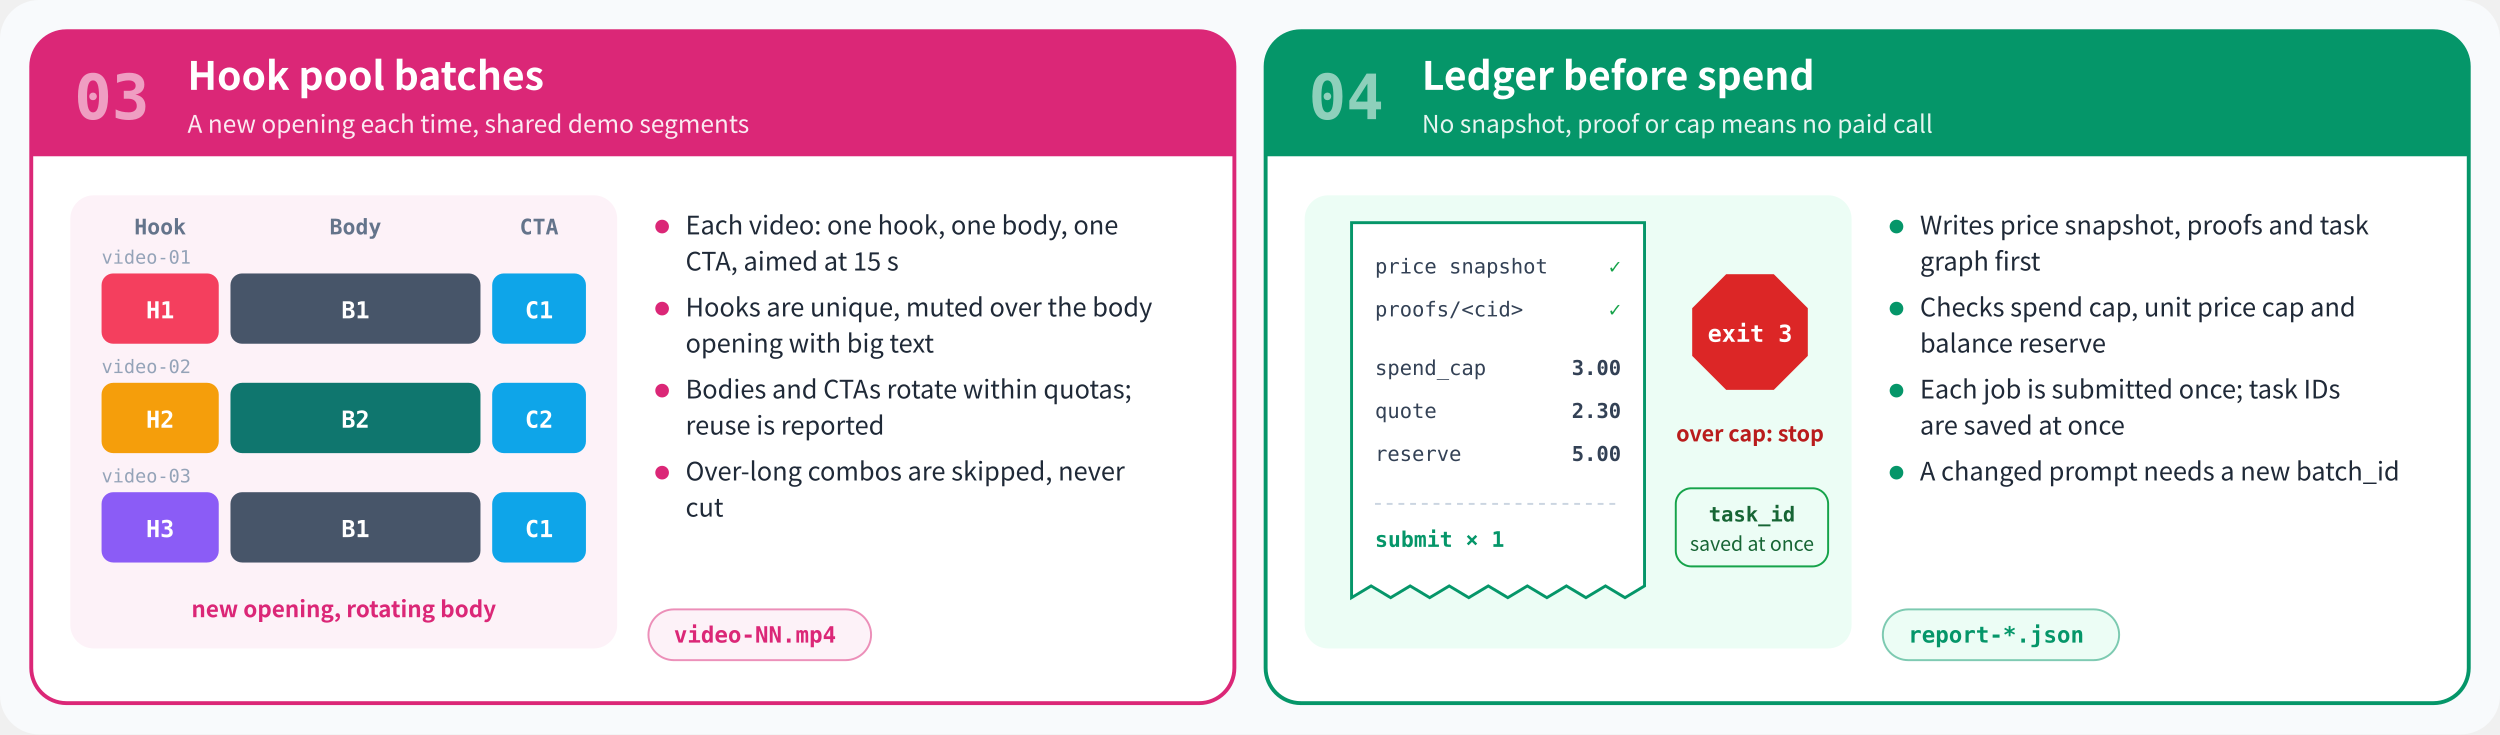
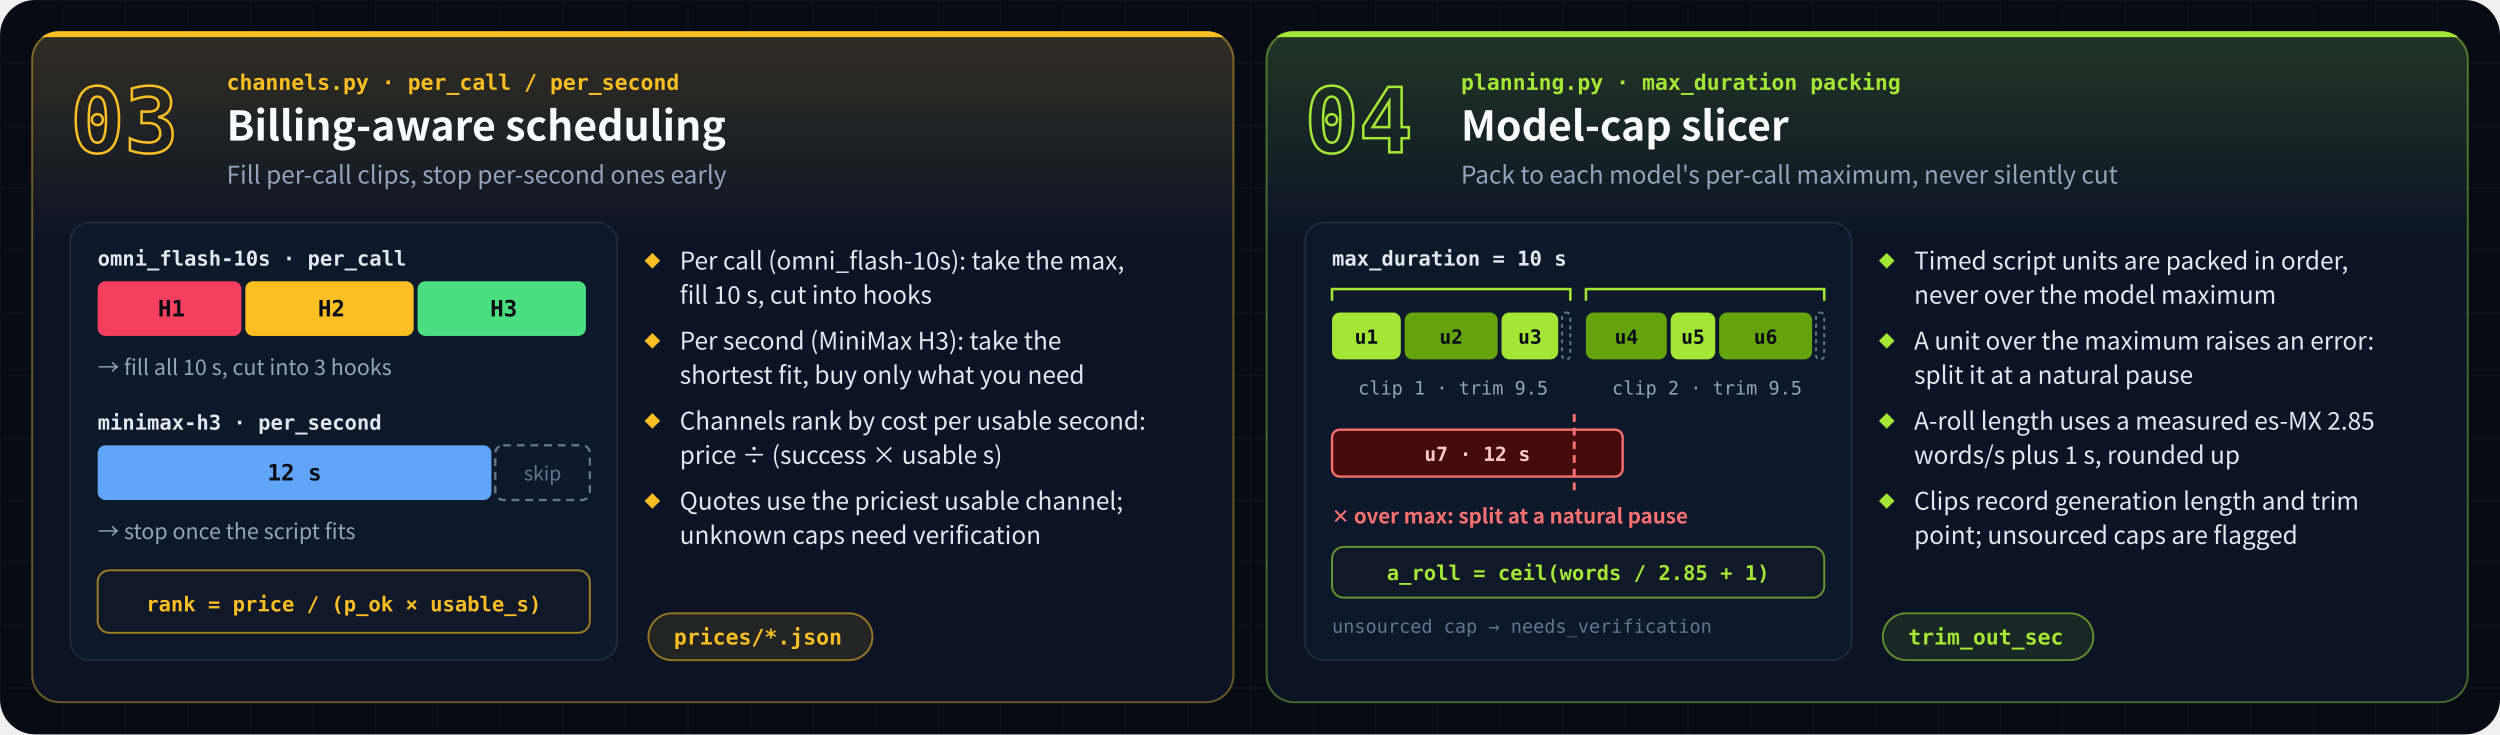
- <svg xmlns="http://www.w3.org/2000/svg" width="1280" height="376" viewBox="0 0 1280 376" role="img" aria-label="Highlights 03-04: hook pool batches, ledger before spend">
+ <svg xmlns="http://www.w3.org/2000/svg" width="1280" height="376" viewBox="0 0 1280 376" role="img" aria-label="Highlights 03-04: billing-aware scheduling, model-cap slicer">
  <defs>
-     <marker id="ar-2563eb" markerWidth="8" markerHeight="8" refX="6" refY="4" orient="auto">
-       <path d="M0 0 L8 4 L0 8 Z" fill="#2563eb" />
-     </marker>
-     <marker id="ar-d97706" markerWidth="8" markerHeight="8" refX="6" refY="4" orient="auto">
-       <path d="M0 0 L8 4 L0 8 Z" fill="#d97706" />
-     </marker>
-     <marker id="ar-db2777" markerWidth="8" markerHeight="8" refX="6" refY="4" orient="auto">
-       <path d="M0 0 L8 4 L0 8 Z" fill="#db2777" />
-     </marker>
-     <marker id="ar-059669" markerWidth="8" markerHeight="8" refX="6" refY="4" orient="auto">
-       <path d="M0 0 L8 4 L0 8 Z" fill="#059669" />
-     </marker>
-     <marker id="ar-7c3aed" markerWidth="8" markerHeight="8" refX="6" refY="4" orient="auto">
-       <path d="M0 0 L8 4 L0 8 Z" fill="#7c3aed" />
-     </marker>
-     <marker id="ar-dc2626" markerWidth="8" markerHeight="8" refX="6" refY="4" orient="auto">
-       <path d="M0 0 L8 4 L0 8 Z" fill="#dc2626" />
-     </marker>
+     <pattern id="grid" width="32" height="32" patternUnits="userSpaceOnUse">
+       <path d="M32 0H0V32" fill="none" stroke="#fff" stroke-opacity=".035" />
+     </pattern>
+     <linearGradient id="gl1" x1="0" y1="0" x2="0" y2="1">
+       <stop offset="0" stop-color="#22d3ee" stop-opacity=".16" />
+       <stop offset="1" stop-color="#22d3ee" stop-opacity="0" />
+     </linearGradient>
+     <linearGradient id="gl2" x1="0" y1="0" x2="0" y2="1">
+       <stop offset="0" stop-color="#f472b6" stop-opacity=".16" />
+       <stop offset="1" stop-color="#f472b6" stop-opacity="0" />
+     </linearGradient>
+     <linearGradient id="gl3" x1="0" y1="0" x2="0" y2="1">
+       <stop offset="0" stop-color="#fbbf24" stop-opacity=".16" />
+       <stop offset="1" stop-color="#fbbf24" stop-opacity="0" />
+     </linearGradient>
+     <linearGradient id="gl4" x1="0" y1="0" x2="0" y2="1">
+       <stop offset="0" stop-color="#a3e635" stop-opacity=".16" />
+       <stop offset="1" stop-color="#a3e635" stop-opacity="0" />
+     </linearGradient>
+     <linearGradient id="gl5" x1="0" y1="0" x2="0" y2="1">
+       <stop offset="0" stop-color="#c084fc" stop-opacity=".16" />
+       <stop offset="1" stop-color="#c084fc" stop-opacity="0" />
+     </linearGradient>
+     <linearGradient id="gl6" x1="0" y1="0" x2="0" y2="1">
+       <stop offset="0" stop-color="#34d399" stop-opacity=".16" />
+       <stop offset="1" stop-color="#34d399" stop-opacity="0" />
+     </linearGradient>
+     <linearGradient id="gl7" x1="0" y1="0" x2="0" y2="1">
+       <stop offset="0" stop-color="#fb923c" stop-opacity=".16" />
+       <stop offset="1" stop-color="#fb923c" stop-opacity="0" />
+     </linearGradient>
+     <linearGradient id="gl8" x1="0" y1="0" x2="0" y2="1">
+       <stop offset="0" stop-color="#38bdf8" stop-opacity=".16" />
+       <stop offset="1" stop-color="#38bdf8" stop-opacity="0" />
+     </linearGradient>
  </defs>
-   <rect width="1280" height="376" rx="20" fill="#f8fafc" />
+   <rect width="1280" height="376" rx="18" fill="#060b14" />
+   <rect width="1280" height="376" rx="18" fill="url(#grid)" />
  <g transform="translate(16 16)">
-     <rect width="616" height="344" rx="18" fill="#fff" stroke="#db2777" stroke-width="2" />
-     <clipPath id="hc3">
-       <path d="M18 0H598A18 18 0 0 1 616 18V64H0V18A18 18 0 0 1 18 0Z" />
+     <clipPath id="cl3">
+       <rect width="616" height="344" rx="14" />
    </clipPath>
-     <g clip-path="url(#hc3)">
-       <rect width="616" height="64" fill="#db2777" />
+     <rect width="616" height="344" rx="14" fill="#0b1324" />
+     <g clip-path="url(#cl3)">
+       <rect width="616" height="110" fill="url(#gl3)" />
+       <rect width="616" height="3" fill="#fbbf24" />
    </g>
-     <text x="22" y="45" font-size="32" fill="#fff" font-family="SF Mono,Menlo,Consolas,monospace" font-weight="800" opacity=".55">03</text>
-     <text x="80" y="30" font-size="20" fill="#fff" font-family="PingFang SC,Hiragino Sans GB,Microsoft YaHei,Noto Sans CJK SC,Helvetica Neue,Arial,sans-serif" font-weight="700">Hook pool batches</text>
-     <text x="80" y="52" font-size="12.5" fill="#fff" font-family="PingFang SC,Hiragino Sans GB,Microsoft YaHei,Noto Sans CJK SC,Helvetica Neue,Arial,sans-serif" opacity=".9">A new opening each time, shared demo segments</text>
-     <g transform="translate(20 84)">
-       <rect width="280" height="232" rx="12" fill="#fdf2f8" />
-       <text x="46" y="20" font-size="11" fill="#64748b" font-family="SF Mono,Menlo,Consolas,monospace" font-weight="700" text-anchor="middle">Hook</text>
-       <text x="146" y="20" font-size="11" fill="#64748b" font-family="SF Mono,Menlo,Consolas,monospace" font-weight="700" text-anchor="middle">Body</text>
-       <text x="240" y="20" font-size="11" fill="#64748b" font-family="SF Mono,Menlo,Consolas,monospace" font-weight="700" text-anchor="middle">CTA</text>
-       <text x="16" y="35" font-size="9.5" fill="#94a3b8" font-family="SF Mono,Menlo,Consolas,monospace">video-01</text>
-       <rect x="16" y="40" width="60" height="36" rx="6" fill="#f43f5e" />
-       <text x="46" y="63" font-size="12" fill="#fff" font-family="SF Mono,Menlo,Consolas,monospace" font-weight="800" text-anchor="middle">H1</text>
-       <rect x="82" y="40" width="128" height="36" rx="6" fill="#475569" />
-       <text x="146" y="63" font-size="12" fill="#fff" font-family="SF Mono,Menlo,Consolas,monospace" font-weight="800" text-anchor="middle">B1</text>
-       <rect x="216" y="40" width="48" height="36" rx="6" fill="#0ea5e9" />
-       <text x="240" y="63" font-size="12" fill="#fff" font-family="SF Mono,Menlo,Consolas,monospace" font-weight="800" text-anchor="middle">C1</text>
-       <text x="16" y="91" font-size="9.5" fill="#94a3b8" font-family="SF Mono,Menlo,Consolas,monospace">video-02</text>
-       <rect x="16" y="96" width="60" height="36" rx="6" fill="#f59e0b" />
-       <text x="46" y="119" font-size="12" fill="#fff" font-family="SF Mono,Menlo,Consolas,monospace" font-weight="800" text-anchor="middle">H2</text>
-       <rect x="82" y="96" width="128" height="36" rx="6" fill="#0f766e" />
-       <text x="146" y="119" font-size="12" fill="#fff" font-family="SF Mono,Menlo,Consolas,monospace" font-weight="800" text-anchor="middle">B2</text>
-       <rect x="216" y="96" width="48" height="36" rx="6" fill="#0ea5e9" />
-       <text x="240" y="119" font-size="12" fill="#fff" font-family="SF Mono,Menlo,Consolas,monospace" font-weight="800" text-anchor="middle">C2</text>
-       <text x="16" y="147" font-size="9.5" fill="#94a3b8" font-family="SF Mono,Menlo,Consolas,monospace">video-03</text>
-       <rect x="16" y="152" width="60" height="36" rx="6" fill="#8b5cf6" />
-       <text x="46" y="175" font-size="12" fill="#fff" font-family="SF Mono,Menlo,Consolas,monospace" font-weight="800" text-anchor="middle">H3</text>
-       <rect x="82" y="152" width="128" height="36" rx="6" fill="#475569" />
-       <text x="146" y="175" font-size="12" fill="#fff" font-family="SF Mono,Menlo,Consolas,monospace" font-weight="800" text-anchor="middle">B1</text>
-       <rect x="216" y="152" width="48" height="36" rx="6" fill="#0ea5e9" />
-       <text x="240" y="175" font-size="12" fill="#fff" font-family="SF Mono,Menlo,Consolas,monospace" font-weight="800" text-anchor="middle">C1</text>
-       <text x="140" y="216" font-size="11.5" fill="#db2777" font-family="PingFang SC,Hiragino Sans GB,Microsoft YaHei,Noto Sans CJK SC,Helvetica Neue,Arial,sans-serif" font-weight="700" text-anchor="middle">new opening, rotating body</text>
+     <rect x=".5" y=".5" width="615" height="343" rx="14" fill="none" stroke="#fbbf24" stroke-opacity=".4" />
+     <text x="20" y="62" font-size="46" fill="none" font-family="SF Mono,Menlo,Consolas,monospace" font-weight="800" stroke="#fbbf24" stroke-width="1.3">03</text>
+     <text x="100" y="30" font-size="11" fill="#fbbf24" font-family="SF Mono,Menlo,Consolas,monospace" font-weight="700">channels.py · per_call / per_second</text>
+     <text x="100" y="56" font-size="21" fill="#f8fafc" font-family="PingFang SC,Hiragino Sans GB,Microsoft YaHei,Noto Sans CJK SC,Helvetica Neue,Arial,sans-serif" font-weight="700">Billing-aware scheduling</text>
+     <text x="100" y="78" font-size="12.5" fill="#94a3b8" font-family="PingFang SC,Hiragino Sans GB,Microsoft YaHei,Noto Sans CJK SC,Helvetica Neue,Arial,sans-serif">Fill per-call clips, stop per-second ones early</text>
+     <g transform="translate(20 98)">
+       <rect width="280" height="224" rx="10" fill="#0e182b" stroke="#1e293b" />
+       <text x="14" y="22" font-size="10.5" fill="#e2e8f0" font-family="SF Mono,Menlo,Consolas,monospace" font-weight="700">omni_flash-10s · per_call</text>
+       <rect x="14.0" y="30.0" width="73.6" height="28.0" rx="4" fill="#f43f5e" />
+       <text x="51.8" y="48" font-size="11.5" fill="#060b14" font-family="SF Mono,Menlo,Consolas,monospace" font-weight="800" text-anchor="middle">H1</text>
+       <rect x="89.6" y="30.0" width="86.2" height="28.0" rx="4" fill="#fbbf24" />
+       <text x="133.7" y="48" font-size="11.5" fill="#060b14" font-family="SF Mono,Menlo,Consolas,monospace" font-weight="800" text-anchor="middle">H2</text>
+       <rect x="177.8" y="30.0" width="86.2" height="28.0" rx="4" fill="#4ade80" />
+       <text x="221.9" y="48" font-size="11.5" fill="#060b14" font-family="SF Mono,Menlo,Consolas,monospace" font-weight="800" text-anchor="middle">H3</text>
+       <text x="14" y="78" font-size="11" fill="#94a3b8" font-family="PingFang SC,Hiragino Sans GB,Microsoft YaHei,Noto Sans CJK SC,Helvetica Neue,Arial,sans-serif">→ fill all 10 s, cut into 3 hooks</text>
+       <text x="14" y="106" font-size="10.5" fill="#e2e8f0" font-family="SF Mono,Menlo,Consolas,monospace" font-weight="700">minimax-h3 · per_second</text>
+       <rect x="14.0" y="114.0" width="201.6" height="28.0" rx="4" fill="#60a5fa" />
+       <text x="114.8" y="132" font-size="11.5" fill="#060b14" font-family="SF Mono,Menlo,Consolas,monospace" font-weight="800" text-anchor="middle">12 s</text>
+       <rect x="217.6" y="114.0" width="48.4" height="28.0" rx="4" fill="none" stroke="#64748b" stroke-width="1.2" stroke-dasharray="4 3" />
+       <text x="241.8" y="132" font-size="10" fill="#64748b" font-family="PingFang SC,Hiragino Sans GB,Microsoft YaHei,Noto Sans CJK SC,Helvetica Neue,Arial,sans-serif" text-anchor="middle">skip</text>
+       <text x="14" y="162" font-size="11" fill="#94a3b8" font-family="PingFang SC,Hiragino Sans GB,Microsoft YaHei,Noto Sans CJK SC,Helvetica Neue,Arial,sans-serif">→ stop once the script fits</text>
+       <rect x="14.0" y="178.0" width="252.0" height="32.0" rx="6" fill="#111827" stroke="#fbbf24" stroke-width="1" stroke-opacity="0.6" />
+       <text x="140" y="199" font-size="10.5" fill="#fbbf24" font-family="SF Mono,Menlo,Consolas,monospace" font-weight="700" text-anchor="middle">rank = price / (p_ok × usable_s)</text>
    </g>
-     <circle cx="323" cy="100.0" r="3.5" fill="#db2777" />
-     <text x="335" y="104" font-size="13" fill="#1f2937" font-family="PingFang SC,Hiragino Sans GB,Microsoft YaHei,Noto Sans CJK SC,Helvetica Neue,Arial,sans-serif">Each video: one hook, one body, one</text>
-     <text x="335" y="122.5" font-size="13" fill="#1f2937" font-family="PingFang SC,Hiragino Sans GB,Microsoft YaHei,Noto Sans CJK SC,Helvetica Neue,Arial,sans-serif">CTA, aimed at 15 s</text>
-     <circle cx="323" cy="142.0" r="3.5" fill="#db2777" />
-     <text x="335" y="146.0" font-size="13" fill="#1f2937" font-family="PingFang SC,Hiragino Sans GB,Microsoft YaHei,Noto Sans CJK SC,Helvetica Neue,Arial,sans-serif">Hooks are unique, muted over the body</text>
-     <text x="335" y="164.5" font-size="13" fill="#1f2937" font-family="PingFang SC,Hiragino Sans GB,Microsoft YaHei,Noto Sans CJK SC,Helvetica Neue,Arial,sans-serif">opening with big text</text>
-     <circle cx="323" cy="184.0" r="3.5" fill="#db2777" />
-     <text x="335" y="188.0" font-size="13" fill="#1f2937" font-family="PingFang SC,Hiragino Sans GB,Microsoft YaHei,Noto Sans CJK SC,Helvetica Neue,Arial,sans-serif">Bodies and CTAs rotate within quotas;</text>
-     <text x="335" y="206.5" font-size="13" fill="#1f2937" font-family="PingFang SC,Hiragino Sans GB,Microsoft YaHei,Noto Sans CJK SC,Helvetica Neue,Arial,sans-serif">reuse is reported</text>
-     <circle cx="323" cy="226.0" r="3.5" fill="#db2777" />
-     <text x="335" y="230.0" font-size="13" fill="#1f2937" font-family="PingFang SC,Hiragino Sans GB,Microsoft YaHei,Noto Sans CJK SC,Helvetica Neue,Arial,sans-serif">Over-long combos are skipped, never</text>
-     <text x="335" y="248.5" font-size="13" fill="#1f2937" font-family="PingFang SC,Hiragino Sans GB,Microsoft YaHei,Noto Sans CJK SC,Helvetica Neue,Arial,sans-serif">cut</text>
-     <rect x="316" y="296" width="114" height="26" rx="13" fill="#fdf2f8" stroke="#db2777" stroke-opacity=".5" />
-     <text x="329" y="313" font-size="11.5" fill="#db2777" font-family="SF Mono,Menlo,Consolas,monospace" font-weight="700">video-NN.mp4</text>
+     <path d="M318 113.5 l4 4 l-4 4 l-4 -4 z" fill="#fbbf24" />
+     <text x="332" y="122" font-size="12.5" fill="#e2e8f0" font-family="PingFang SC,Hiragino Sans GB,Microsoft YaHei,Noto Sans CJK SC,Helvetica Neue,Arial,sans-serif">Per call (omni_flash-10s): take the max,</text>
+     <text x="332" y="139.5" font-size="12.5" fill="#e2e8f0" font-family="PingFang SC,Hiragino Sans GB,Microsoft YaHei,Noto Sans CJK SC,Helvetica Neue,Arial,sans-serif">fill 10 s, cut into hooks</text>
+     <path d="M318 154.5 l4 4 l-4 4 l-4 -4 z" fill="#fbbf24" />
+     <text x="332" y="163.0" font-size="12.5" fill="#e2e8f0" font-family="PingFang SC,Hiragino Sans GB,Microsoft YaHei,Noto Sans CJK SC,Helvetica Neue,Arial,sans-serif">Per second (MiniMax H3): take the</text>
+     <text x="332" y="180.5" font-size="12.5" fill="#e2e8f0" font-family="PingFang SC,Hiragino Sans GB,Microsoft YaHei,Noto Sans CJK SC,Helvetica Neue,Arial,sans-serif">shortest fit, buy only what you need</text>
+     <path d="M318 195.5 l4 4 l-4 4 l-4 -4 z" fill="#fbbf24" />
+     <text x="332" y="204.0" font-size="12.5" fill="#e2e8f0" font-family="PingFang SC,Hiragino Sans GB,Microsoft YaHei,Noto Sans CJK SC,Helvetica Neue,Arial,sans-serif">Channels rank by cost per usable second:</text>
+     <text x="332" y="221.5" font-size="12.5" fill="#e2e8f0" font-family="PingFang SC,Hiragino Sans GB,Microsoft YaHei,Noto Sans CJK SC,Helvetica Neue,Arial,sans-serif">price ÷ (success × usable s)</text>
+     <path d="M318 236.5 l4 4 l-4 4 l-4 -4 z" fill="#fbbf24" />
+     <text x="332" y="245.0" font-size="12.5" fill="#e2e8f0" font-family="PingFang SC,Hiragino Sans GB,Microsoft YaHei,Noto Sans CJK SC,Helvetica Neue,Arial,sans-serif">Quotes use the priciest usable channel;</text>
+     <text x="332" y="262.5" font-size="12.5" fill="#e2e8f0" font-family="PingFang SC,Hiragino Sans GB,Microsoft YaHei,Noto Sans CJK SC,Helvetica Neue,Arial,sans-serif">unknown caps need verification</text>
+     <rect x="316.0" y="298.0" width="114.7" height="24.0" rx="12" fill="#fbbf24" opacity="0.1" />
+     <rect x="316.0" y="298.0" width="114.7" height="24.0" rx="12" fill="none" stroke="#fbbf24" stroke-width="1" stroke-opacity="0.55" />
+     <text x="329" y="314" font-size="11" fill="#fbbf24" font-family="SF Mono,Menlo,Consolas,monospace" font-weight="700">prices/*.json</text>
  </g>
  <g transform="translate(648 16)">
-     <rect width="616" height="344" rx="18" fill="#fff" stroke="#059669" stroke-width="2" />
-     <clipPath id="hc4">
-       <path d="M18 0H598A18 18 0 0 1 616 18V64H0V18A18 18 0 0 1 18 0Z" />
+     <clipPath id="cl4">
+       <rect width="616" height="344" rx="14" />
    </clipPath>
-     <g clip-path="url(#hc4)">
-       <rect width="616" height="64" fill="#059669" />
+     <rect width="616" height="344" rx="14" fill="#0b1324" />
+     <g clip-path="url(#cl4)">
+       <rect width="616" height="110" fill="url(#gl4)" />
+       <rect width="616" height="3" fill="#a3e635" />
    </g>
-     <text x="22" y="45" font-size="32" fill="#fff" font-family="SF Mono,Menlo,Consolas,monospace" font-weight="800" opacity=".55">04</text>
-     <text x="80" y="30" font-size="20" fill="#fff" font-family="PingFang SC,Hiragino Sans GB,Microsoft YaHei,Noto Sans CJK SC,Helvetica Neue,Arial,sans-serif" font-weight="700">Ledger before spend</text>
-     <text x="80" y="52" font-size="12.5" fill="#fff" font-family="PingFang SC,Hiragino Sans GB,Microsoft YaHei,Noto Sans CJK SC,Helvetica Neue,Arial,sans-serif" opacity=".9">No snapshot, proof or cap means no paid call</text>
-     <g transform="translate(20 84)">
-       <rect width="280" height="232" rx="12" fill="#ecfdf5" />
-       <path d="M24 14 H174 V200 L164 206 L154 200 L144 206 L134 200 L124 206 L114 200 L104 206 L94 200 L84 206 L74 200 L64 206 L54 200 L44 206 L34 200 L24 206 L24 200 Z" fill="#fff" stroke="#059669" stroke-width="1.5" />
-       <text x="36" y="40" font-size="10.5" fill="#334155" font-family="SF Mono,Menlo,Consolas,monospace">price snapshot</text>
-       <text x="162" y="40" font-size="10.5" fill="#16a34a" font-family="SF Mono,Menlo,Consolas,monospace" font-weight="700" text-anchor="end">✓</text>
-       <text x="36" y="62" font-size="10.5" fill="#334155" font-family="SF Mono,Menlo,Consolas,monospace">proofs/&lt;cid&gt;</text>
-       <text x="162" y="62" font-size="10.5" fill="#16a34a" font-family="SF Mono,Menlo,Consolas,monospace" font-weight="700" text-anchor="end">✓</text>
-       <text x="36" y="92" font-size="10.5" fill="#334155" font-family="SF Mono,Menlo,Consolas,monospace">spend_cap</text>
-       <text x="162" y="92" font-size="10.5" fill="#334155" font-family="SF Mono,Menlo,Consolas,monospace" font-weight="700" text-anchor="end">3.00</text>
-       <text x="36" y="114" font-size="10.5" fill="#334155" font-family="SF Mono,Menlo,Consolas,monospace">quote</text>
-       <text x="162" y="114" font-size="10.5" fill="#334155" font-family="SF Mono,Menlo,Consolas,monospace" font-weight="700" text-anchor="end">2.30</text>
-       <text x="36" y="136" font-size="10.5" fill="#334155" font-family="SF Mono,Menlo,Consolas,monospace">reserve</text>
-       <text x="162" y="136" font-size="10.5" fill="#334155" font-family="SF Mono,Menlo,Consolas,monospace" font-weight="700" text-anchor="end">5.00</text>
-       <line x1="36" y1="158" x2="162" y2="158" stroke="#cbd5e1" stroke-dasharray="3 3" />
-       <text x="36" y="180" font-size="11" fill="#059669" font-family="SF Mono,Menlo,Consolas,monospace" font-weight="700">submit × 1</text>
-       <polygon points="257.6,82.2 240.2,99.6 215.8,99.6 198.4,82.2 198.4,57.8 215.8,40.4 240.2,40.4 257.6,57.8" fill="#dc2626" />
-       <text x="228" y="75" font-size="12" fill="#fff" font-family="SF Mono,Menlo,Consolas,monospace" font-weight="800" text-anchor="middle">exit 3</text>
-       <text x="228" y="126" font-size="11" fill="#b91c1c" font-family="PingFang SC,Hiragino Sans GB,Microsoft YaHei,Noto Sans CJK SC,Helvetica Neue,Arial,sans-serif" font-weight="700" text-anchor="middle">over cap: stop</text>
-       <rect x="190" y="150" width="78" height="40" rx="8" fill="#ecfdf5" stroke="#16a34a" />
-       <text x="229" y="167" font-size="10.5" fill="#166534" font-family="SF Mono,Menlo,Consolas,monospace" font-weight="700" text-anchor="middle">task_id</text>
-       <text x="229" y="182" font-size="10" fill="#166534" font-family="PingFang SC,Hiragino Sans GB,Microsoft YaHei,Noto Sans CJK SC,Helvetica Neue,Arial,sans-serif" text-anchor="middle">saved at once</text>
+     <rect x=".5" y=".5" width="615" height="343" rx="14" fill="none" stroke="#a3e635" stroke-opacity=".4" />
+     <text x="20" y="62" font-size="46" fill="none" font-family="SF Mono,Menlo,Consolas,monospace" font-weight="800" stroke="#a3e635" stroke-width="1.3">04</text>
+     <text x="100" y="30" font-size="11" fill="#a3e635" font-family="SF Mono,Menlo,Consolas,monospace" font-weight="700">planning.py · max_duration packing</text>
+     <text x="100" y="56" font-size="21" fill="#f8fafc" font-family="PingFang SC,Hiragino Sans GB,Microsoft YaHei,Noto Sans CJK SC,Helvetica Neue,Arial,sans-serif" font-weight="700">Model-cap slicer</text>
+     <text x="100" y="78" font-size="12.5" fill="#94a3b8" font-family="PingFang SC,Hiragino Sans GB,Microsoft YaHei,Noto Sans CJK SC,Helvetica Neue,Arial,sans-serif">Pack to each model's per-call maximum, never silently cut</text>
+     <g transform="translate(20 98)">
+       <rect width="280" height="224" rx="10" fill="#0e182b" stroke="#1e293b" />
+       <text x="14" y="22" font-size="10.5" fill="#e2e8f0" font-family="SF Mono,Menlo,Consolas,monospace" font-weight="700">max_duration = 10 s</text>
+       <rect x="14.0" y="46.0" width="35.2" height="24.0" rx="4" fill="#a3e635" />
+       <text x="31.6" y="62" font-size="10" fill="#060b14" font-family="SF Mono,Menlo,Consolas,monospace" font-weight="800" text-anchor="middle">u1</text>
+       <rect x="51.2" y="46.0" width="47.6" height="24.0" rx="4" fill="#65a30d" />
+       <text x="75.0" y="62" font-size="10" fill="#060b14" font-family="SF Mono,Menlo,Consolas,monospace" font-weight="800" text-anchor="middle">u2</text>
+       <rect x="100.8" y="46.0" width="29.0" height="24.0" rx="4" fill="#a3e635" />
+       <text x="115.3" y="62" font-size="10" fill="#060b14" font-family="SF Mono,Menlo,Consolas,monospace" font-weight="800" text-anchor="middle">u3</text>
+       <rect x="144.0" y="46.0" width="41.4" height="24.0" rx="4" fill="#65a30d" />
+       <text x="164.7" y="62" font-size="10" fill="#060b14" font-family="SF Mono,Menlo,Consolas,monospace" font-weight="800" text-anchor="middle">u4</text>
+       <rect x="187.4" y="46.0" width="22.8" height="24.0" rx="4" fill="#a3e635" />
+       <text x="198.8" y="62" font-size="10" fill="#060b14" font-family="SF Mono,Menlo,Consolas,monospace" font-weight="800" text-anchor="middle">u5</text>
+       <rect x="212.2" y="46.0" width="47.6" height="24.0" rx="4" fill="#65a30d" />
+       <text x="236.0" y="62" font-size="10" fill="#060b14" font-family="SF Mono,Menlo,Consolas,monospace" font-weight="800" text-anchor="middle">u6</text>
+       <path d="M14.0 40 v-6 h122.0 v6" stroke="#a3e635" fill="none" stroke-width="1.3" />
+       <rect x="131.8" y="46.0" width="4.2" height="24.0" rx="2" fill="none" stroke="#64748b" stroke-width="1" stroke-dasharray="2 2" />
+       <text x="76.0" y="88" font-size="9.5" fill="#94a3b8" font-family="SF Mono,Menlo,Consolas,monospace" text-anchor="middle">clip 1 · trim 9.5</text>
+       <path d="M144.0 40 v-6 h122.0 v6" stroke="#a3e635" fill="none" stroke-width="1.3" />
+       <rect x="261.8" y="46.0" width="4.2" height="24.0" rx="2" fill="none" stroke="#64748b" stroke-width="1" stroke-dasharray="2 2" />
+       <text x="206.0" y="88" font-size="9.5" fill="#94a3b8" font-family="SF Mono,Menlo,Consolas,monospace" text-anchor="middle">clip 2 · trim 9.5</text>
+       <rect x="14.0" y="106.0" width="148.8" height="24.0" rx="4" fill="#450a0a" stroke="#f87171" stroke-width="1.2" />
+       <text x="88.4" y="122" font-size="10" fill="#fecaca" font-family="SF Mono,Menlo,Consolas,monospace" font-weight="800" text-anchor="middle">u7 · 12 s</text>
+       <line x1="138.0" y1="98" x2="138.0" y2="138" stroke="#f87171" stroke-width="1.5" stroke-dasharray="4 3" />
+       <text x="14" y="154" font-size="10.5" fill="#f87171" font-family="PingFang SC,Hiragino Sans GB,Microsoft YaHei,Noto Sans CJK SC,Helvetica Neue,Arial,sans-serif" font-weight="700">✕ over max: split at a natural pause</text>
+       <rect x="14.0" y="166.0" width="252.0" height="26.0" rx="6" fill="#111827" stroke="#a3e635" stroke-width="1" stroke-opacity="0.6" />
+       <text x="140" y="183" font-size="10.5" fill="#a3e635" font-family="SF Mono,Menlo,Consolas,monospace" font-weight="700" text-anchor="middle">a_roll = ceil(words / 2.85 + 1)</text>
+       <text x="14" y="210" font-size="9.5" fill="#64748b" font-family="SF Mono,Menlo,Consolas,monospace">unsourced cap → needs_verification</text>
    </g>
-     <circle cx="323" cy="100.0" r="3.5" fill="#059669" />
-     <text x="335" y="104" font-size="13" fill="#1f2937" font-family="PingFang SC,Hiragino Sans GB,Microsoft YaHei,Noto Sans CJK SC,Helvetica Neue,Arial,sans-serif">Writes price snapshot, proofs and task</text>
-     <text x="335" y="122.5" font-size="13" fill="#1f2937" font-family="PingFang SC,Hiragino Sans GB,Microsoft YaHei,Noto Sans CJK SC,Helvetica Neue,Arial,sans-serif">graph first</text>
-     <circle cx="323" cy="142.0" r="3.5" fill="#059669" />
-     <text x="335" y="146.0" font-size="13" fill="#1f2937" font-family="PingFang SC,Hiragino Sans GB,Microsoft YaHei,Noto Sans CJK SC,Helvetica Neue,Arial,sans-serif">Checks spend cap, unit price cap and</text>
-     <text x="335" y="164.5" font-size="13" fill="#1f2937" font-family="PingFang SC,Hiragino Sans GB,Microsoft YaHei,Noto Sans CJK SC,Helvetica Neue,Arial,sans-serif">balance reserve</text>
-     <circle cx="323" cy="184.0" r="3.5" fill="#059669" />
-     <text x="335" y="188.0" font-size="13" fill="#1f2937" font-family="PingFang SC,Hiragino Sans GB,Microsoft YaHei,Noto Sans CJK SC,Helvetica Neue,Arial,sans-serif">Each job is submitted once; task IDs</text>
-     <text x="335" y="206.5" font-size="13" fill="#1f2937" font-family="PingFang SC,Hiragino Sans GB,Microsoft YaHei,Noto Sans CJK SC,Helvetica Neue,Arial,sans-serif">are saved at once</text>
-     <circle cx="323" cy="226.0" r="3.5" fill="#059669" />
-     <text x="335" y="230.0" font-size="13" fill="#1f2937" font-family="PingFang SC,Hiragino Sans GB,Microsoft YaHei,Noto Sans CJK SC,Helvetica Neue,Arial,sans-serif">A changed prompt needs a new batch_id</text>
-     <rect x="316" y="296" width="121" height="26" rx="13" fill="#ecfdf5" stroke="#059669" stroke-opacity=".5" />
-     <text x="329" y="313" font-size="11.5" fill="#059669" font-family="SF Mono,Menlo,Consolas,monospace" font-weight="700">report-*.json</text>
+     <path d="M318 113.5 l4 4 l-4 4 l-4 -4 z" fill="#a3e635" />
+     <text x="332" y="122" font-size="12.5" fill="#e2e8f0" font-family="PingFang SC,Hiragino Sans GB,Microsoft YaHei,Noto Sans CJK SC,Helvetica Neue,Arial,sans-serif">Timed script units are packed in order,</text>
+     <text x="332" y="139.5" font-size="12.5" fill="#e2e8f0" font-family="PingFang SC,Hiragino Sans GB,Microsoft YaHei,Noto Sans CJK SC,Helvetica Neue,Arial,sans-serif">never over the model maximum</text>
+     <path d="M318 154.5 l4 4 l-4 4 l-4 -4 z" fill="#a3e635" />
+     <text x="332" y="163.0" font-size="12.5" fill="#e2e8f0" font-family="PingFang SC,Hiragino Sans GB,Microsoft YaHei,Noto Sans CJK SC,Helvetica Neue,Arial,sans-serif">A unit over the maximum raises an error:</text>
+     <text x="332" y="180.5" font-size="12.5" fill="#e2e8f0" font-family="PingFang SC,Hiragino Sans GB,Microsoft YaHei,Noto Sans CJK SC,Helvetica Neue,Arial,sans-serif">split it at a natural pause</text>
+     <path d="M318 195.5 l4 4 l-4 4 l-4 -4 z" fill="#a3e635" />
+     <text x="332" y="204.0" font-size="12.5" fill="#e2e8f0" font-family="PingFang SC,Hiragino Sans GB,Microsoft YaHei,Noto Sans CJK SC,Helvetica Neue,Arial,sans-serif">A-roll length uses a measured es-MX 2.85</text>
+     <text x="332" y="221.5" font-size="12.5" fill="#e2e8f0" font-family="PingFang SC,Hiragino Sans GB,Microsoft YaHei,Noto Sans CJK SC,Helvetica Neue,Arial,sans-serif">words/s plus 1 s, rounded up</text>
+     <path d="M318 236.5 l4 4 l-4 4 l-4 -4 z" fill="#a3e635" />
+     <text x="332" y="245.0" font-size="12.5" fill="#e2e8f0" font-family="PingFang SC,Hiragino Sans GB,Microsoft YaHei,Noto Sans CJK SC,Helvetica Neue,Arial,sans-serif">Clips record generation length and trim</text>
+     <text x="332" y="262.5" font-size="12.5" fill="#e2e8f0" font-family="PingFang SC,Hiragino Sans GB,Microsoft YaHei,Noto Sans CJK SC,Helvetica Neue,Arial,sans-serif">point; unsourced caps are flagged</text>
+     <rect x="316.0" y="298.0" width="107.8" height="24.0" rx="12" fill="#a3e635" opacity="0.1" />
+     <rect x="316.0" y="298.0" width="107.8" height="24.0" rx="12" fill="none" stroke="#a3e635" stroke-width="1" stroke-opacity="0.55" />
+     <text x="329" y="314" font-size="11" fill="#a3e635" font-family="SF Mono,Menlo,Consolas,monospace" font-weight="700">trim_out_sec</text>
  </g>
</svg>
